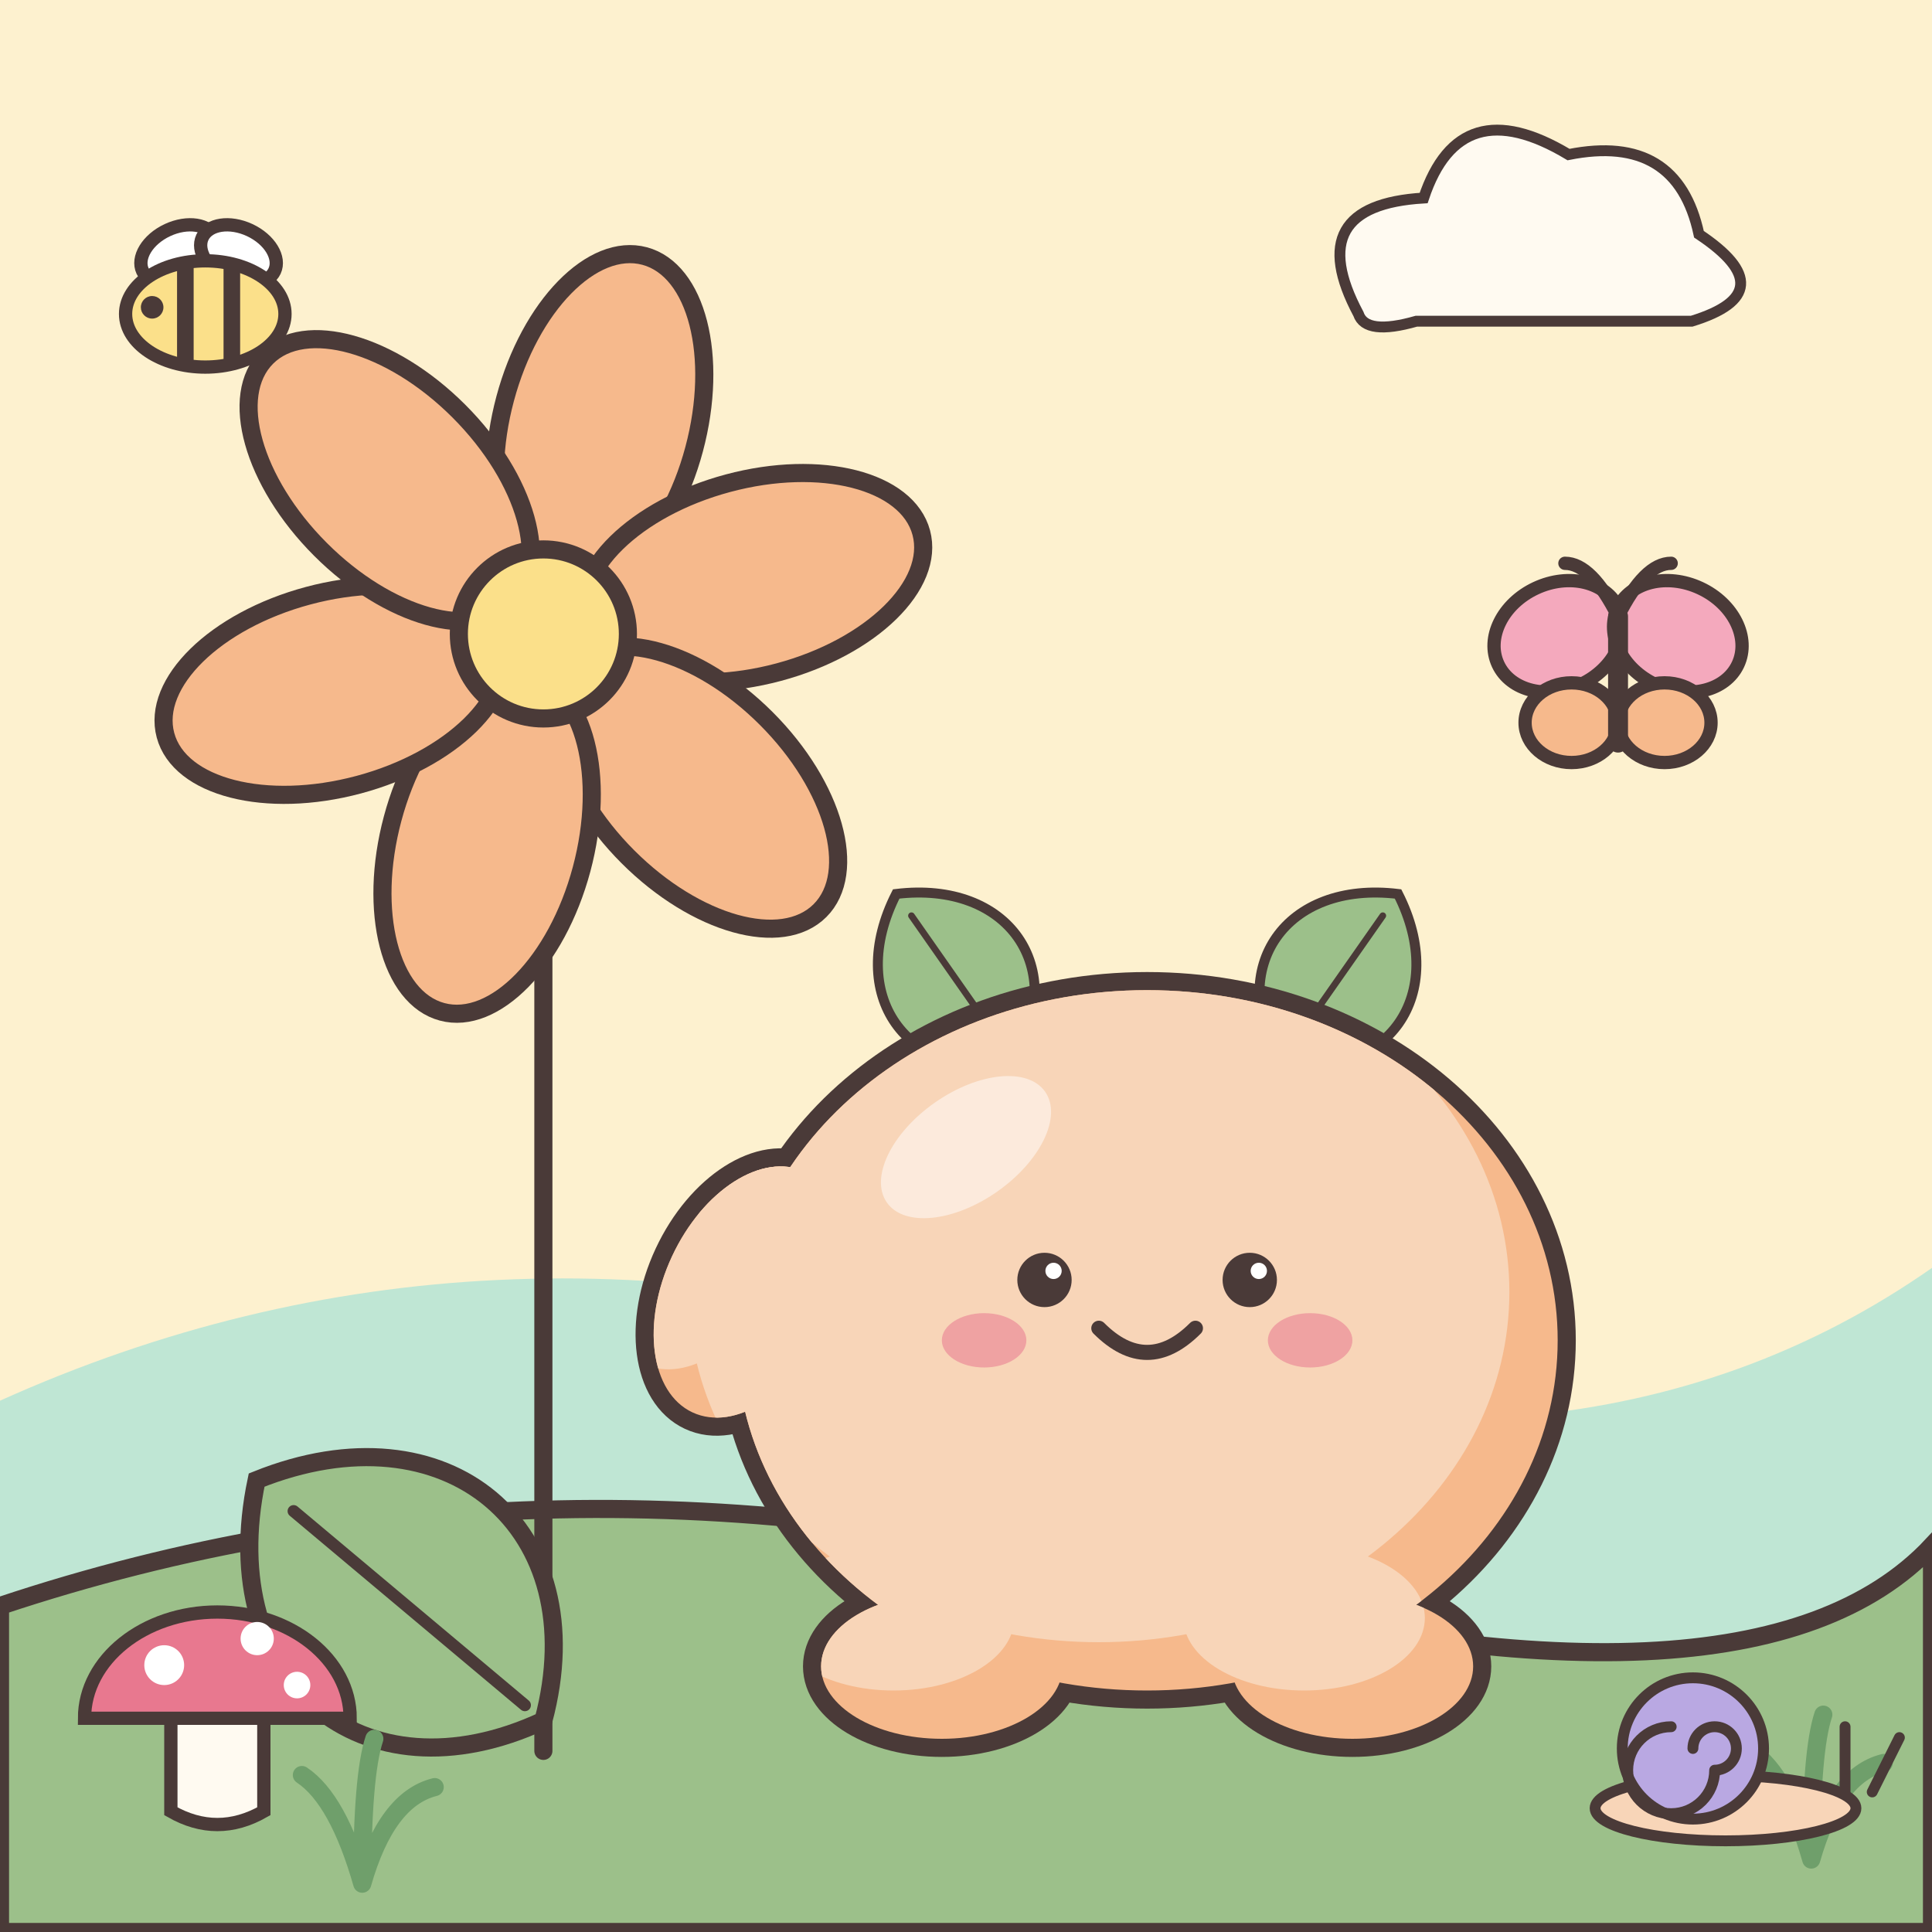
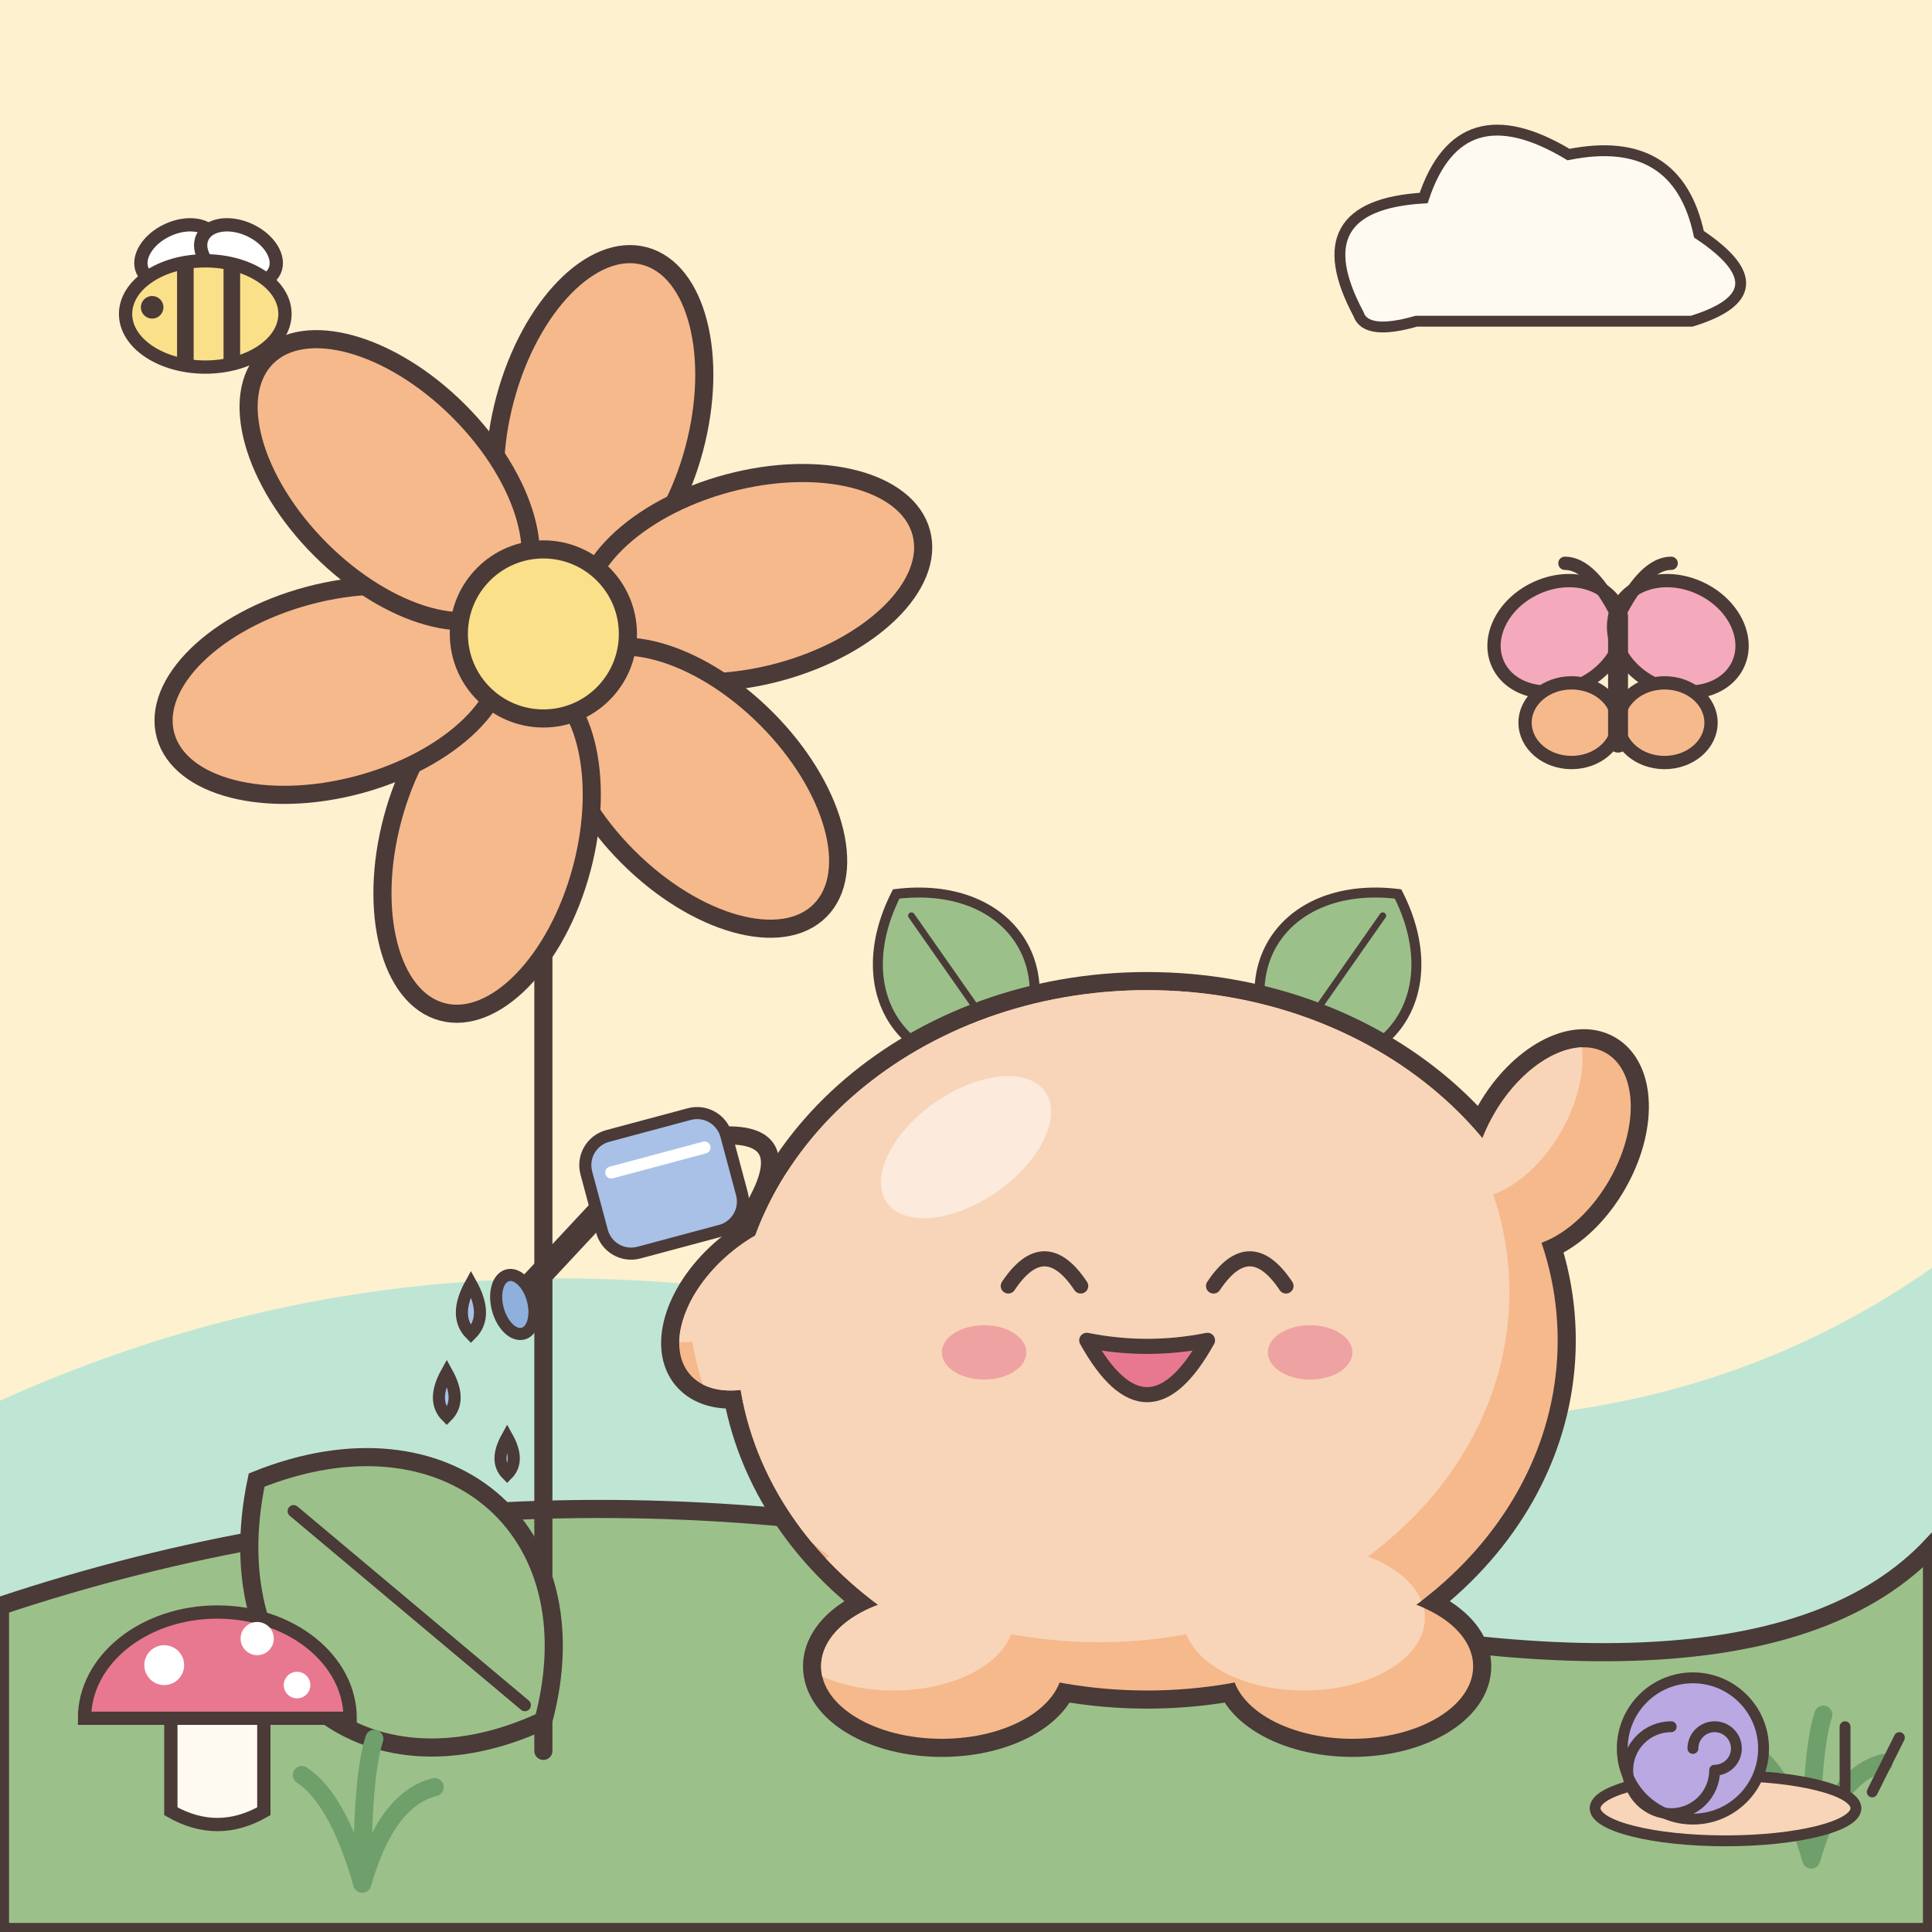
<svg xmlns="http://www.w3.org/2000/svg" width="320" height="320" viewBox="0 0 320 320">
  <rect width="320" height="320" fill="#fdf1cf" />
  <g transform="translate(225 52) scale(0.6)">
    <path transform="translate(-30 -80)" d="M30 80Q14 50 48 48Q58 18 88 36Q118 30 124 58Q148 74 122 82H46Q32 86 30 80Z" fill="#fffaf1" stroke="#4a3a38" stroke-width="3" />
  </g>
  <path d="M0 232Q80 196 170 224T320 210V320H0Z" fill="#bfe6d4" />
  <path d="M0 266Q90 236 190 262T320 256V320H0Z" fill="#9cc08a" stroke="#4a3a38" stroke-width="3" />
  <path d="M90 150V290" fill="none" stroke="#4a3a38" stroke-width="3" stroke-linecap="round" stroke-linejoin="round" />
  <g transform="translate(90 285) rotate(-140) scale(1)">
    <path d="M0 0C14-30 46-30 62 0C46 30 14 30 0 0Z" fill="#9cc08a" stroke="#4a3a38" stroke-width="3" />
    <path d="M4 0H54" fill="none" stroke="#4a3a38" stroke-width="2" stroke-linecap="round" stroke-linejoin="round" />
  </g>
  <ellipse cx="90" cy="69" rx="16.2" ry="28.8" fill="#f6b98c" stroke="#4a3a38" stroke-width="3" transform="rotate(15 90 105)" />
  <ellipse cx="90" cy="69" rx="16.2" ry="28.8" fill="#f6b98c" stroke="#4a3a38" stroke-width="3" transform="rotate(75 90 105)" />
  <ellipse cx="90" cy="69" rx="16.2" ry="28.8" fill="#f6b98c" stroke="#4a3a38" stroke-width="3" transform="rotate(135 90 105)" />
  <ellipse cx="90" cy="69" rx="16.2" ry="28.8" fill="#f6b98c" stroke="#4a3a38" stroke-width="3" transform="rotate(195 90 105)" />
  <ellipse cx="90" cy="69" rx="16.2" ry="28.8" fill="#f6b98c" stroke="#4a3a38" stroke-width="3" transform="rotate(255 90 105)" />
  <ellipse cx="90" cy="69" rx="16.2" ry="28.8" fill="#f6b98c" stroke="#4a3a38" stroke-width="3" transform="rotate(315 90 105)" />
  <circle cx="90" cy="105" r="14" fill="#fbe08a" stroke="#4a3a38" stroke-width="3" />
  <g transform="translate(34 52) scale(1.1)">
    <ellipse cx="-4" cy="-9" rx="6" ry="4" fill="#fff" stroke="#4a3a38" stroke-width="2" transform="rotate(-25 -4 -9)" />
    <ellipse cx="5" cy="-9" rx="6" ry="4" fill="#fff" stroke="#4a3a38" stroke-width="2" transform="rotate(25 5 -9)" />
    <ellipse rx="12" ry="8" fill="#fbe08a" stroke="#4a3a38" stroke-width="2" />
    <path d="M-3 -7V7M4 -7V7" fill="none" stroke="#4a3a38" stroke-width="2.5" stroke-linecap="round" stroke-linejoin="round" />
    <circle cx="-8" cy="-1" r="1.7" fill="#4a3a38" />
  </g>
  <g transform="translate(268 112) scale(1.1)">
    <ellipse cx="-9" cy="-6" rx="10" ry="8" fill="#f4a9bd" stroke="#4a3a38" stroke-width="2" transform="rotate(-25 -9 -6)" />
    <ellipse cx="9" cy="-6" rx="10" ry="8" fill="#f4a9bd" stroke="#4a3a38" stroke-width="2" transform="rotate(25 9 -6)" />
    <ellipse cx="-7" cy="7" rx="7" ry="6" fill="#f6b98c" stroke="#4a3a38" stroke-width="2" />
    <ellipse cx="7" cy="7" rx="7" ry="6" fill="#f6b98c" stroke="#4a3a38" stroke-width="2" />
    <path d="M0 -9V10" fill="none" stroke="#4a3a38" stroke-width="3" stroke-linecap="round" stroke-linejoin="round" />
    <path d="M0 -9Q-4 -17 -8 -17M0 -9Q4 -17 8 -17" fill="none" stroke="#4a3a38" stroke-width="2" stroke-linecap="round" stroke-linejoin="round" />
  </g>
  <g transform="translate(36 300) scale(1.1)">
    <path d="M-7 0V-14H7V0Q0 4 -7 0Z" fill="#fffaf1" stroke="#4a3a38" stroke-width="2" />
    <path d="M-20 -14A20 16 0 0 1 20 -14Z" fill="#e8788f" stroke="#4a3a38" stroke-width="2" />
    <circle cx="-8" cy="-22" r="3" fill="#fff" />
    <circle cx="6" cy="-26" r="2.5" fill="#fff" />
    <circle cx="12" cy="-19" r="2" fill="#fff" />
  </g>
  <path d="M60 312q-4-14-10-18M60 312q0-18 2-24M60 312q4-14 12-16" fill="none" stroke="#6f9f6b" stroke-width="3" stroke-linecap="round" stroke-linejoin="round" />
  <path d="M300 308q-4-14-10-18M300 308q0-18 2-24M300 308q4-14 12-16" fill="none" stroke="#6f9f6b" stroke-width="3" stroke-linecap="round" stroke-linejoin="round" />
  <g transform="translate(168 176) rotate(-125) scale(0.55)">
    <path d="M0 0C14-30 46-30 62 0C46 30 14 30 0 0Z" fill="#9cc08a" stroke="#4a3a38" stroke-width="3" />
    <path d="M4 0H54" fill="none" stroke="#4a3a38" stroke-width="2" stroke-linecap="round" stroke-linejoin="round" />
  </g>
  <g transform="translate(212 176) rotate(-55) scale(0.55)">
    <path d="M0 0C14-30 46-30 62 0C46 30 14 30 0 0Z" fill="#9cc08a" stroke="#4a3a38" stroke-width="3" />
    <path d="M4 0H54" fill="none" stroke="#4a3a38" stroke-width="2" stroke-linecap="round" stroke-linejoin="round" />
  </g>
  <g stroke="#4a3a38" stroke-width="6" stroke-linejoin="round" fill="#4a3a38">
    <ellipse cx="190" cy="222" rx="68" ry="58" />
    <ellipse cx="156" cy="276" rx="20" ry="12" />
    <ellipse cx="224" cy="276" rx="20" ry="12" />
-     <ellipse cx="124" cy="214" rx="14" ry="22" transform="rotate(25 124 214)" />
+     <ellipse cx="128" cy="216" rx="11" ry="18" transform="rotate(50 128 216)" />
+     <ellipse cx="257" cy="190" rx="11" ry="18" transform="rotate(30 257 190)" />
  </g>
  <clipPath id="pip">
    <ellipse cx="190" cy="222" rx="68" ry="58" />
    <ellipse cx="156" cy="276" rx="20" ry="12" />
    <ellipse cx="224" cy="276" rx="20" ry="12" />
-     <ellipse cx="124" cy="214" rx="14" ry="22" transform="rotate(25 124 214)" />
+     <ellipse cx="128" cy="216" rx="11" ry="18" transform="rotate(50 128 216)" />
+     <ellipse cx="257" cy="190" rx="11" ry="18" transform="rotate(30 257 190)" />
  </clipPath>
  <g clip-path="url(#pip)">
    <rect width="320" height="320" fill="#f6b98c" />
    <g transform="translate(-8 -8)" fill="#f8d5b8">
      <ellipse cx="190" cy="222" rx="68" ry="58" />
      <ellipse cx="156" cy="276" rx="20" ry="12" />
      <ellipse cx="224" cy="276" rx="20" ry="12" />
-       <ellipse cx="124" cy="214" rx="14" ry="22" transform="rotate(25 124 214)" />
+       <ellipse cx="128" cy="216" rx="11" ry="18" transform="rotate(50 128 216)" />
+       <ellipse cx="257" cy="190" rx="11" ry="18" transform="rotate(30 257 190)" />
    </g>
    <ellipse cx="160" cy="190" rx="16" ry="9" fill="#fff" opacity=".5" transform="rotate(-35 160 190)" />
  </g>
-   <circle cx="173" cy="212" r="4.5" fill="#4a3a38" />
-   <circle cx="174.5" cy="210.5" r="1.35" fill="#fff" />
-   <circle cx="207" cy="212" r="4.5" fill="#4a3a38" />
-   <circle cx="208.5" cy="210.5" r="1.35" fill="#fff" />
-   <ellipse cx="163" cy="222" rx="7" ry="4.5" fill="#e8788f" opacity=".55" />
-   <ellipse cx="217" cy="222" rx="7" ry="4.5" fill="#e8788f" opacity=".55" />
-   <path d="M182 220Q190 228 198 220" fill="none" stroke="#4a3a38" stroke-width="2.5" stroke-linecap="round" stroke-linejoin="round" />
+   <path d="M167 213Q173 204 179 213" fill="none" stroke="#4a3a38" stroke-width="2.5" stroke-linecap="round" stroke-linejoin="round" />
+   <path d="M201 213Q207 204 213 213" fill="none" stroke="#4a3a38" stroke-width="2.5" stroke-linecap="round" stroke-linejoin="round" />
+   <ellipse cx="163" cy="224" rx="7" ry="4.5" fill="#e8788f" opacity=".55" />
+   <ellipse cx="217" cy="224" rx="7" ry="4.5" fill="#e8788f" opacity=".55" />
+   <path d="M180 222Q190 224 200 222Q190 240 180 222Z" fill="#e8788f" stroke="#4a3a38" stroke-width="2.5" stroke-linejoin="round" />
+   <g transform="translate(110 196) scale(1)">
+     <g transform="rotate(-15)">
+       <path d="M-12 2L-28 12" fill="none" stroke="#4a3a38" stroke-width="4" stroke-linecap="round" stroke-linejoin="round" />
+       <ellipse cx="-29" cy="13" rx="3" ry="5" fill="#8fb0dd" stroke="#4a3a38" stroke-width="2" />
+       <path d="M12 -5Q24 -2 12 9" fill="none" stroke="#4a3a38" stroke-width="3" stroke-linecap="round" stroke-linejoin="round" />
+       <rect x="-12" y="-10" width="24" height="20" rx="5" fill="#a9c1e6" stroke="#4a3a38" stroke-width="2" />
+       <path d="M-8 -4H8" fill="none" stroke="#fff" stroke-width="2" stroke-linecap="round" stroke-linejoin="round" />
+     </g>
+   </g>
+   <path d="M78 212.6Q81 218 78 221Q75 218 78 212.6Z" fill="#a9c1e6" stroke="#4a3a38" stroke-width="2" />
+   <path d="M74 227.32Q76.6 232 74 234.6Q71.4 232 74 227.32Z" fill="#a9c1e6" stroke="#4a3a38" stroke-width="2" />
+   <path d="M84 238.04Q86.2 242 84 244.2Q81.8 242 84 238.04Z" fill="#a9c1e6" stroke="#4a3a38" stroke-width="2" />
  <g transform="translate(284 304) scale(0.9)">
    <ellipse cx="2" cy="-5" rx="24" ry="6" fill="#f8d5b8" stroke="#4a3a38" stroke-width="2" />
    <path d="M24 -8V-20M29 -8L34 -18" fill="none" stroke="#4a3a38" stroke-width="2" stroke-linecap="round" stroke-linejoin="round" />
    <circle cx="-4" cy="-16" r="13" fill="#b9a8e2" stroke="#4a3a38" stroke-width="2" />
    <path d="M-4 -16a4 4 0 1 1 4 4a8 8 0 1 1-8-8" fill="none" stroke="#4a3a38" stroke-width="2" stroke-linecap="round" stroke-linejoin="round" />
  </g>
</svg>
